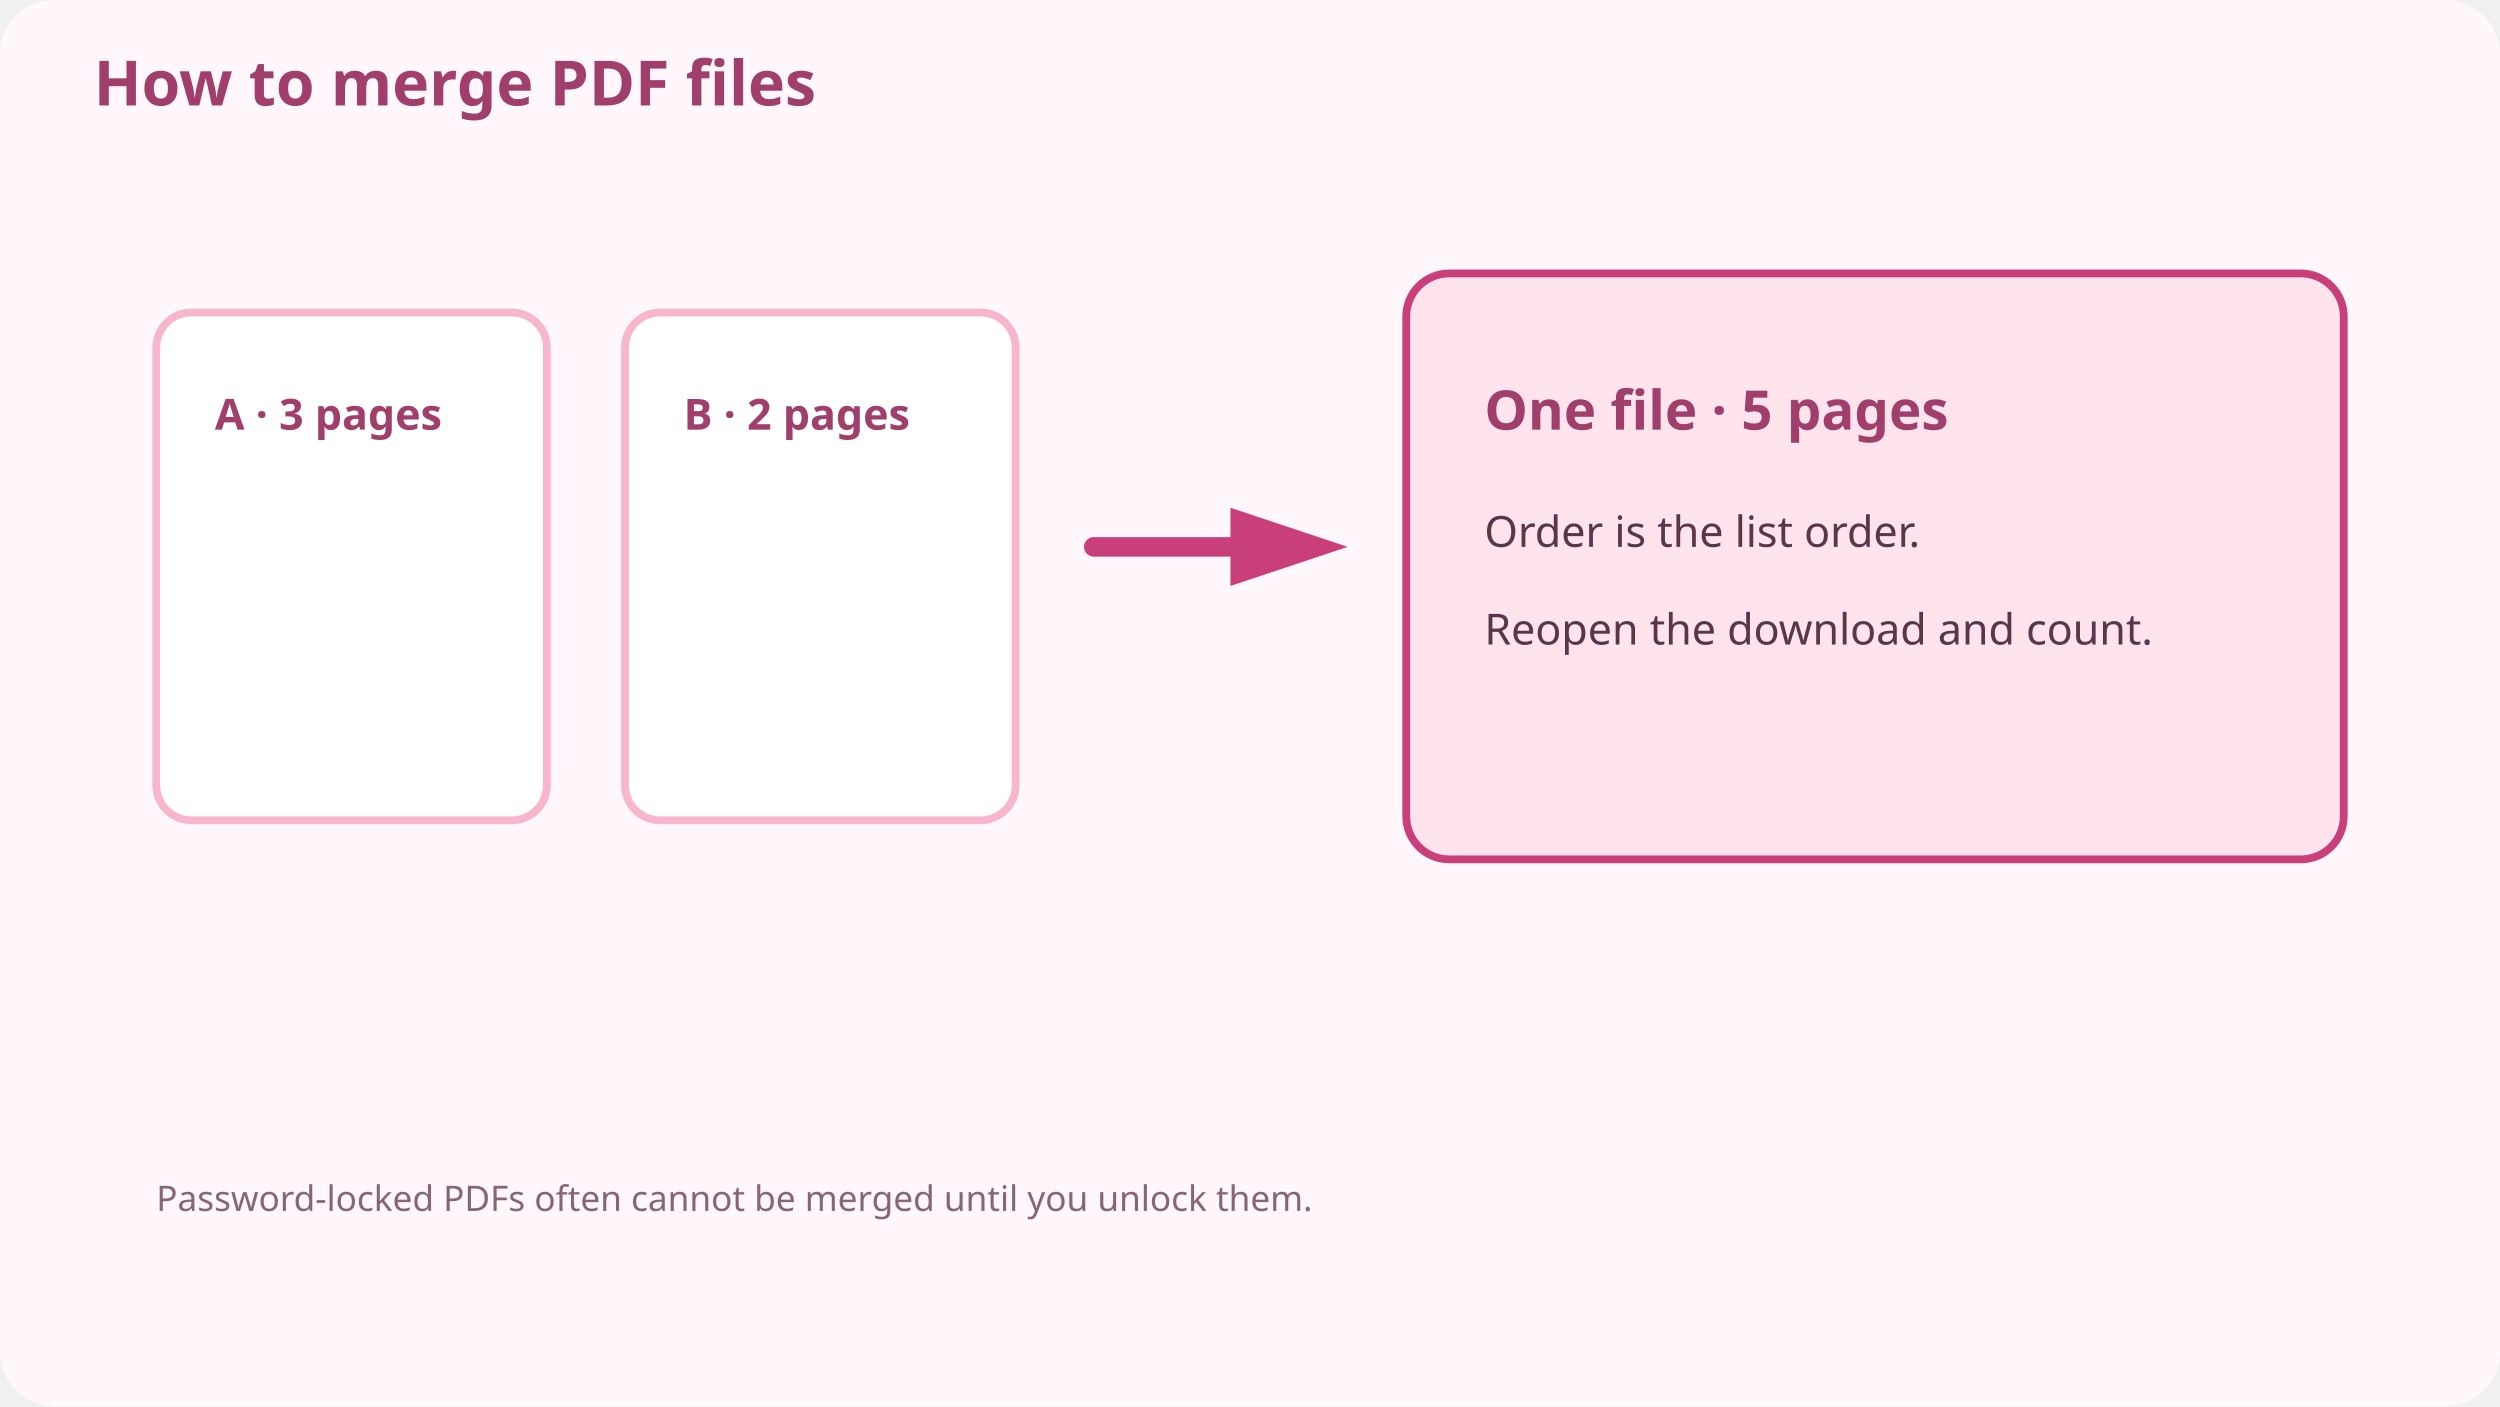
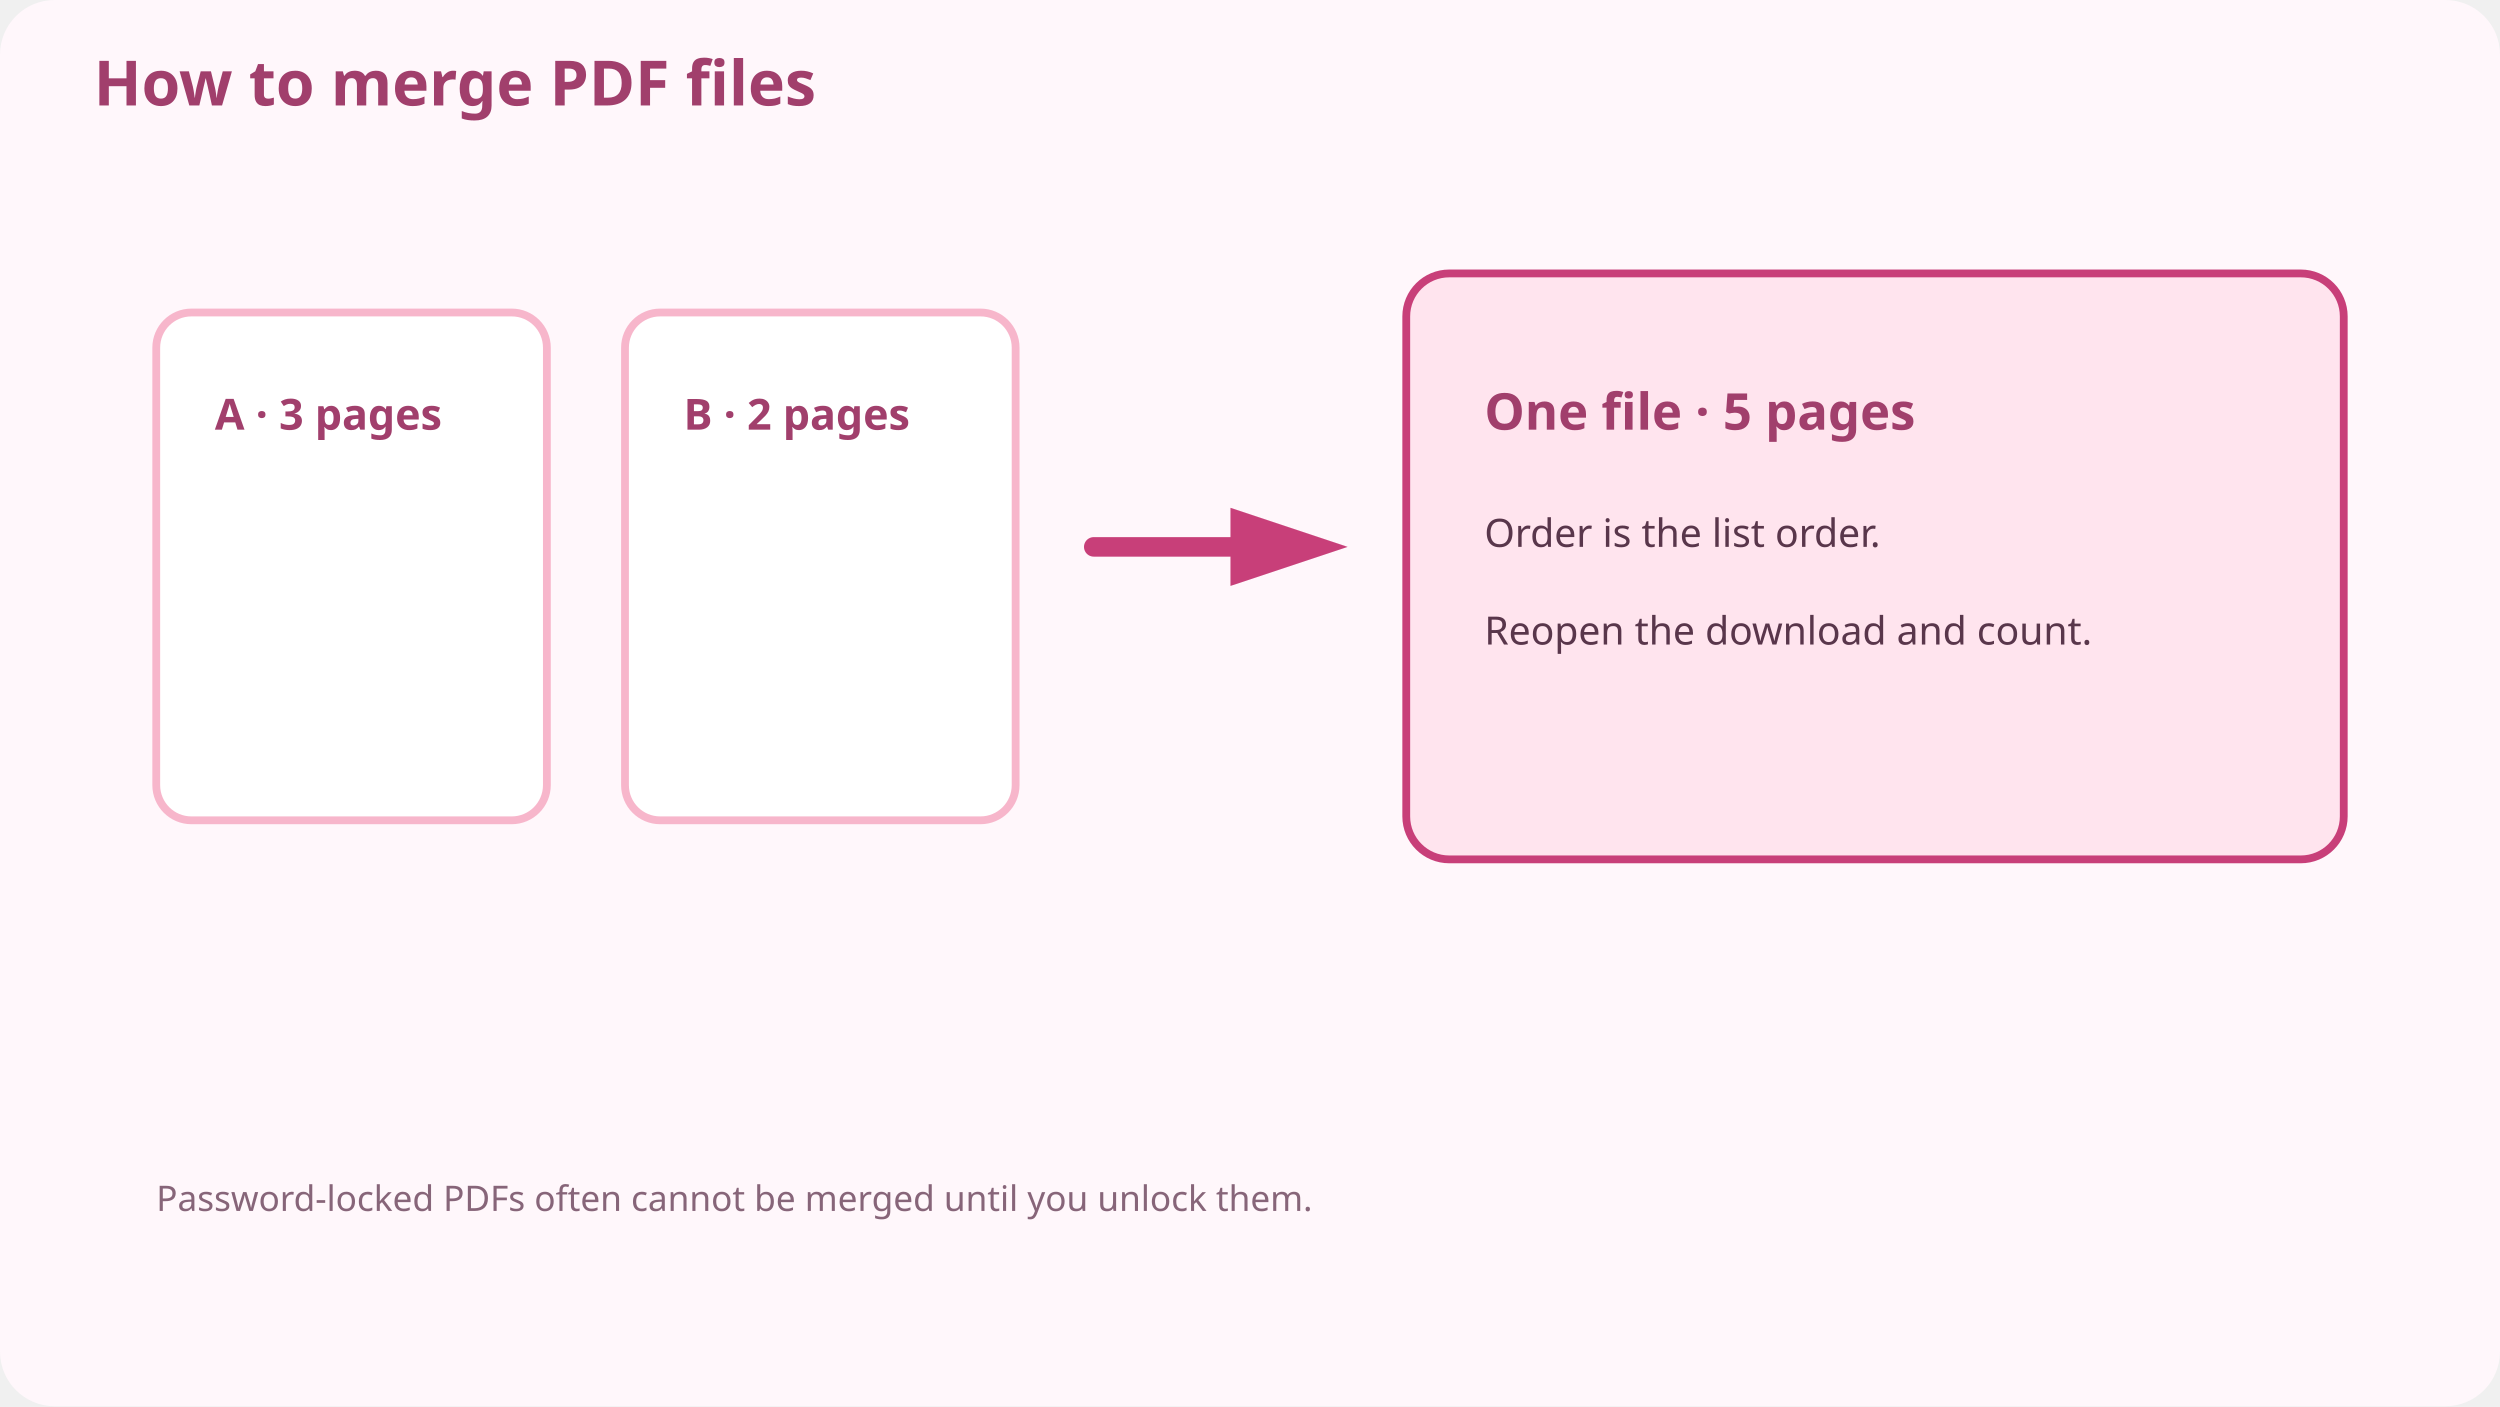
<svg xmlns="http://www.w3.org/2000/svg" viewBox="0 0 1280 720" role="img" aria-label="How to merge PDF files">
  <rect width="1280" height="720" rx="28" fill="#fff7fb" />
-   <text x="48" y="54" fill="#a13f6c" font-size="32" font-weight="800" font-family="system-ui,sans-serif">How to merge PDF files</text>
-   <g font-family="system-ui,sans-serif">
+   <text x="48" y="54" fill="#a13f6c" font-size="32" font-weight="800" font-family="system-ui,'PingFang SC','Noto Sans SC','Hiragino Sans',sans-serif">How to merge PDF files</text>
+   <g font-family="system-ui,'PingFang SC','Noto Sans SC','Hiragino Sans',sans-serif">
    <rect x="80" y="160" width="200" height="260" rx="18" fill="#fff" stroke="#f7b6cb" stroke-width="4" />
    <text x="110" y="220" fill="#a13f6c" font-size="22" font-weight="700">A · 3 pages</text>
    <rect x="320" y="160" width="200" height="260" rx="18" fill="#fff" stroke="#f7b6cb" stroke-width="4" />
    <text x="350" y="220" fill="#a13f6c" font-size="22" font-weight="700">B · 2 pages</text>
    <path d="M560 280 h70" stroke="#c83f79" stroke-width="10" stroke-linecap="round" />
    <polygon points="630,260 690,280 630,300" fill="#c83f79" />
    <rect x="720" y="140" width="480" height="300" rx="22" fill="#ffe4ee" stroke="#c83f79" stroke-width="4" />
-     <text x="760" y="220" fill="#a13f6c" font-size="28" font-weight="700">One file · 5 pages</text>
-     <text x="760" y="280" fill="#59364b" font-size="22">Order is the list order.</text>
-     <text x="760" y="330" fill="#59364b" font-size="22">Reopen the download and count.</text>
+     <text x="760" y="220" fill="#a13f6c" font-size="26" font-weight="700">One file · 5 pages</text>
+     <text x="760" y="280" fill="#59364b" font-size="20">Order is the list order.</text>
+     <text x="760" y="330" fill="#59364b" font-size="20">Reopen the download and count.</text>
  </g>
-   <text x="80" y="620" fill="#876579" font-size="18" font-family="system-ui,sans-serif">Password-locked PDFs often cannot be merged until you unlock them.</text>
+   <text x="80" y="620" fill="#876579" font-size="18" font-family="system-ui,'PingFang SC','Noto Sans SC','Hiragino Sans',sans-serif">Password-locked PDFs often cannot be merged until you unlock them.</text>
</svg>
